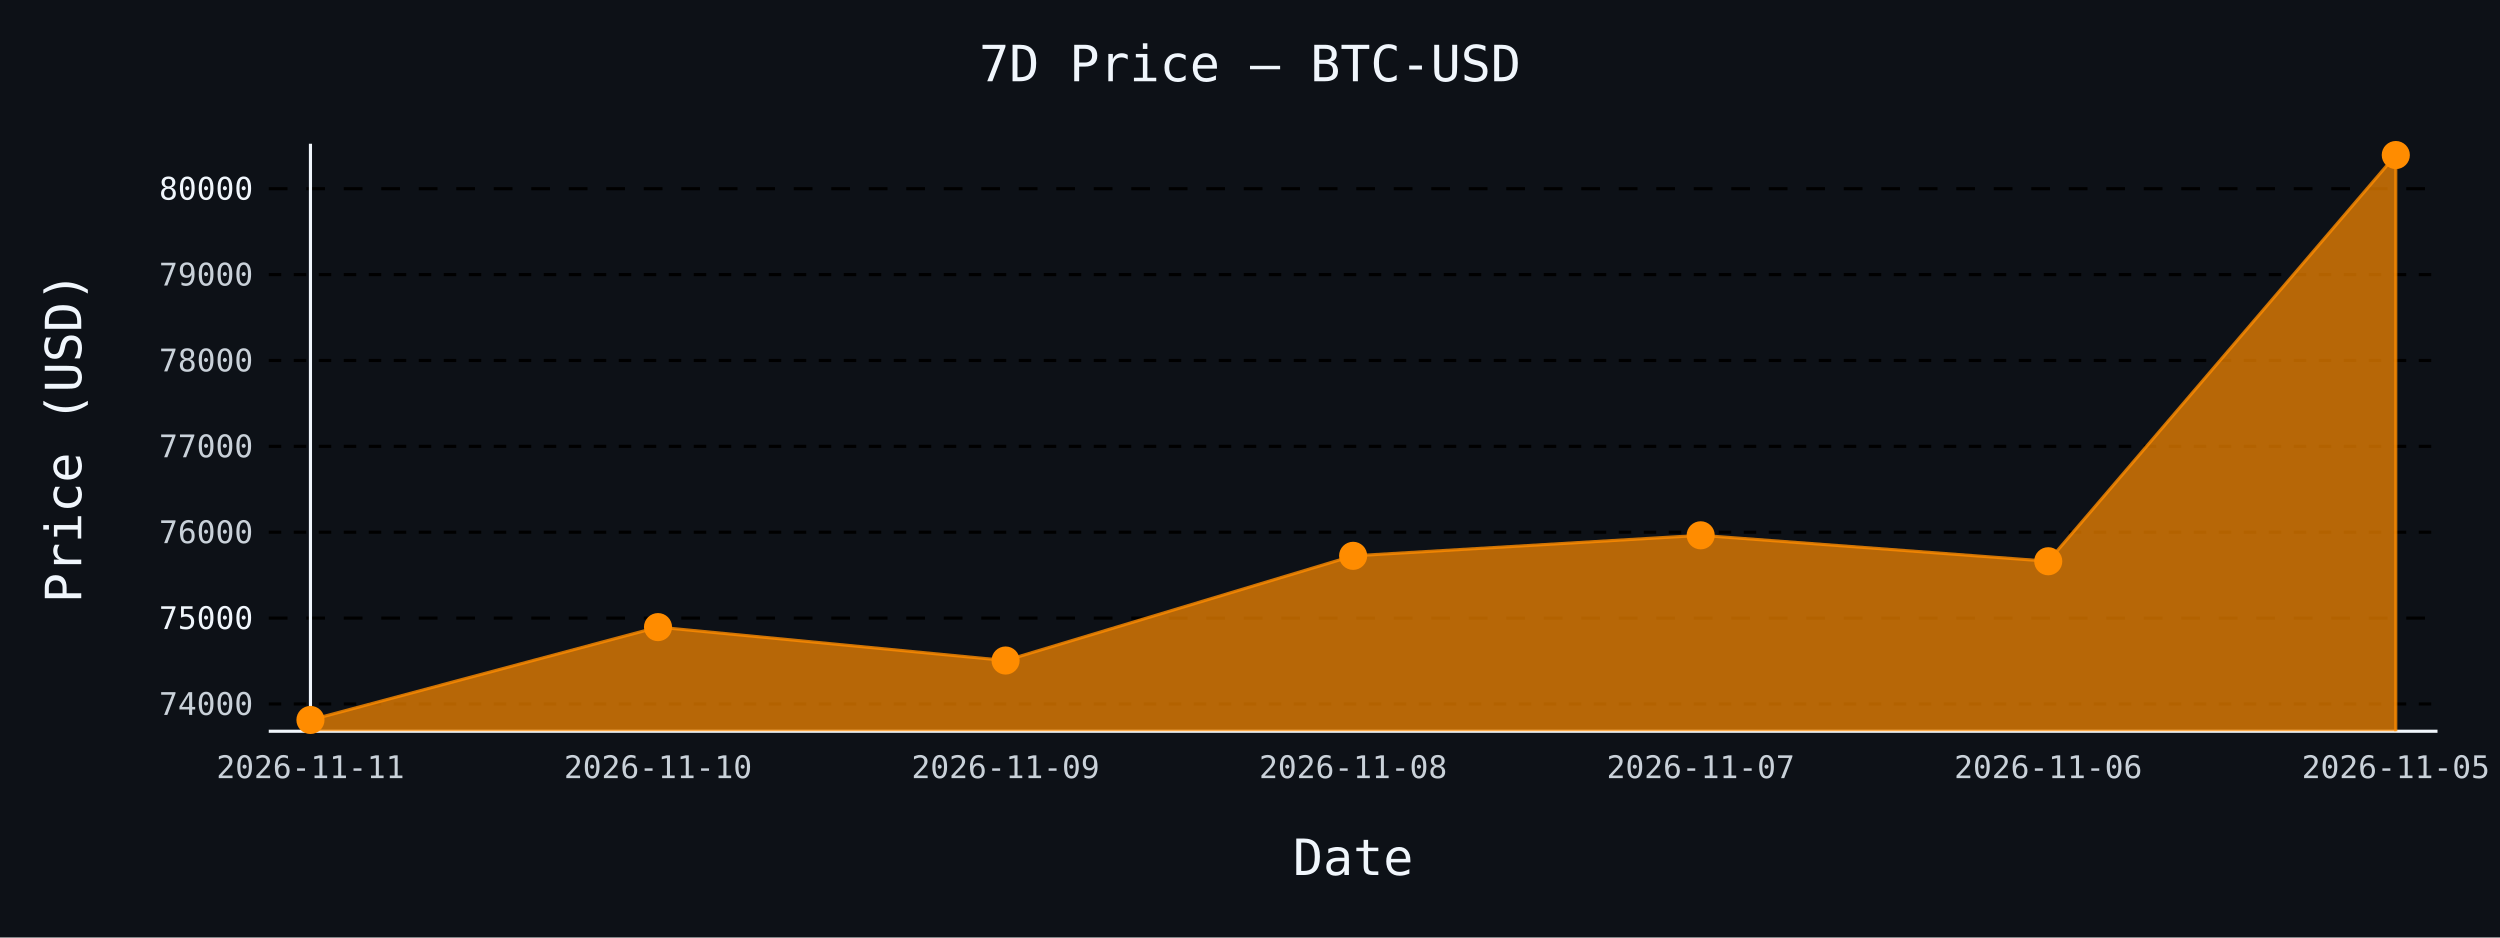
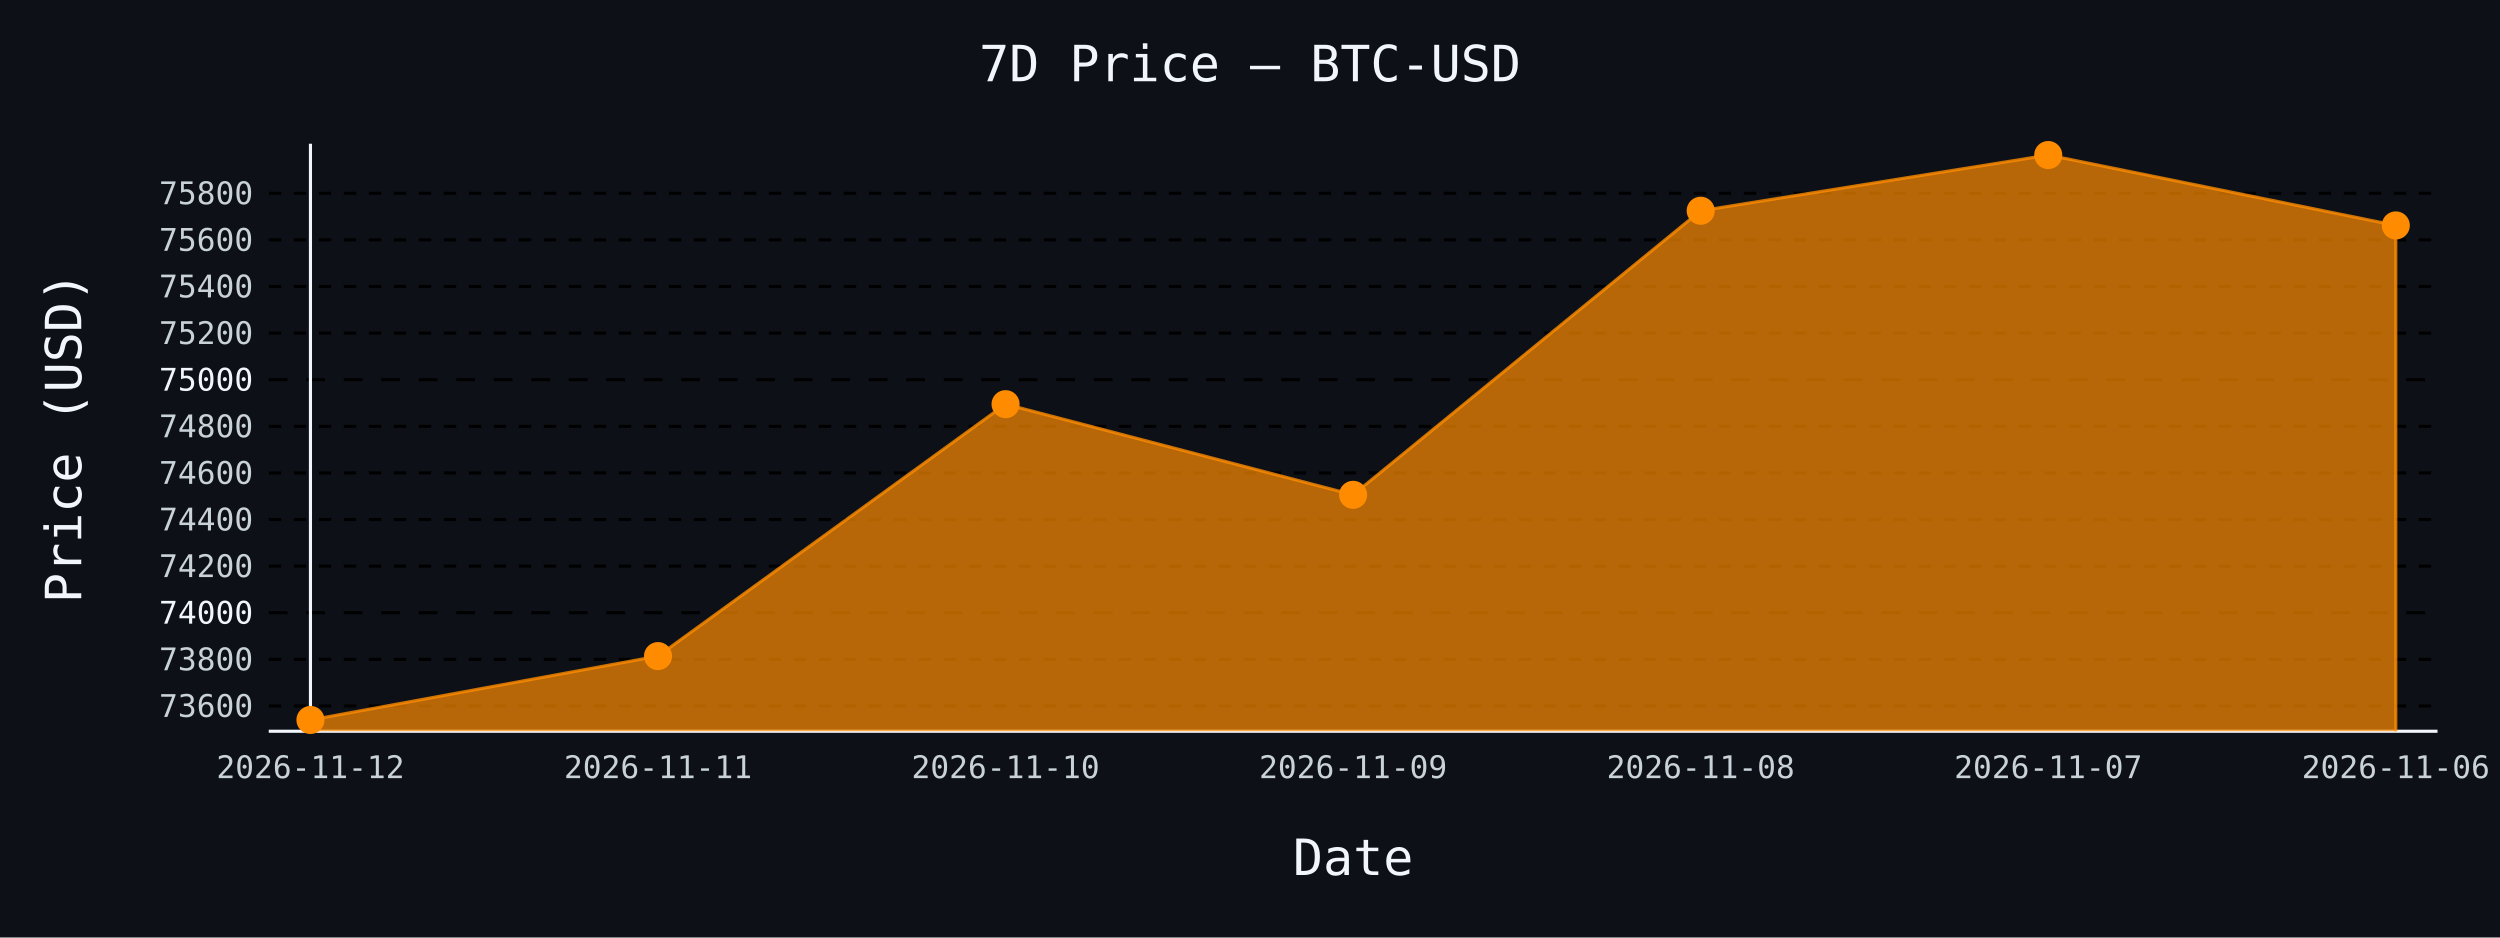
- <svg xmlns="http://www.w3.org/2000/svg" id="chart-a412b9ca-e47b-4ed1-a486-77ab578f2669" class="pygal-chart" viewBox="0 0 800 300">
+ <svg xmlns="http://www.w3.org/2000/svg" id="chart-53a719bc-6b60-4366-af61-81e46908d52a" class="pygal-chart" viewBox="0 0 800 300">
  <defs>
-     <style type="text/css">#chart-a412b9ca-e47b-4ed1-a486-77ab578f2669{-webkit-user-select:none;-webkit-font-smoothing:antialiased;font-family:monospace}#chart-a412b9ca-e47b-4ed1-a486-77ab578f2669 .title{font-family:monospace;font-size:16px}#chart-a412b9ca-e47b-4ed1-a486-77ab578f2669 .legends .legend text{font-family:monospace;font-size:14px}#chart-a412b9ca-e47b-4ed1-a486-77ab578f2669 .axis text{font-family:monospace;font-size:10px}#chart-a412b9ca-e47b-4ed1-a486-77ab578f2669 .axis text.major{font-family:monospace;font-size:10px}#chart-a412b9ca-e47b-4ed1-a486-77ab578f2669 .text-overlay text.value{font-family:monospace;font-size:16px}#chart-a412b9ca-e47b-4ed1-a486-77ab578f2669 .text-overlay text.label{font-family:monospace;font-size:10px}#chart-a412b9ca-e47b-4ed1-a486-77ab578f2669 .tooltip{font-family:monospace;font-size:14px}#chart-a412b9ca-e47b-4ed1-a486-77ab578f2669 text.no_data{font-family:monospace;font-size:64px}
- #chart-a412b9ca-e47b-4ed1-a486-77ab578f2669{background-color:#0d1117}#chart-a412b9ca-e47b-4ed1-a486-77ab578f2669 path,#chart-a412b9ca-e47b-4ed1-a486-77ab578f2669 line,#chart-a412b9ca-e47b-4ed1-a486-77ab578f2669 rect,#chart-a412b9ca-e47b-4ed1-a486-77ab578f2669 circle{-webkit-transition:150ms;-moz-transition:150ms;transition:150ms}#chart-a412b9ca-e47b-4ed1-a486-77ab578f2669 .graph &gt; .background{fill:#0d1117}#chart-a412b9ca-e47b-4ed1-a486-77ab578f2669 .plot &gt; .background{fill:#0d1117}#chart-a412b9ca-e47b-4ed1-a486-77ab578f2669 .graph{fill:#c9d1d9}#chart-a412b9ca-e47b-4ed1-a486-77ab578f2669 text.no_data{fill:#f0f6fc}#chart-a412b9ca-e47b-4ed1-a486-77ab578f2669 .title{fill:#f0f6fc}#chart-a412b9ca-e47b-4ed1-a486-77ab578f2669 .legends .legend text{fill:#c9d1d9}#chart-a412b9ca-e47b-4ed1-a486-77ab578f2669 .legends .legend:hover text{fill:#f0f6fc}#chart-a412b9ca-e47b-4ed1-a486-77ab578f2669 .axis .line{stroke:#f0f6fc}#chart-a412b9ca-e47b-4ed1-a486-77ab578f2669 .axis .guide.line{stroke:#8b949e}#chart-a412b9ca-e47b-4ed1-a486-77ab578f2669 .axis .major.line{stroke:#c9d1d9}#chart-a412b9ca-e47b-4ed1-a486-77ab578f2669 .axis text.major{fill:#f0f6fc}#chart-a412b9ca-e47b-4ed1-a486-77ab578f2669 .axis.y .guides:hover .guide.line,#chart-a412b9ca-e47b-4ed1-a486-77ab578f2669 .line-graph .axis.x .guides:hover .guide.line,#chart-a412b9ca-e47b-4ed1-a486-77ab578f2669 .stackedline-graph .axis.x .guides:hover .guide.line,#chart-a412b9ca-e47b-4ed1-a486-77ab578f2669 .xy-graph .axis.x .guides:hover .guide.line{stroke:#f0f6fc}#chart-a412b9ca-e47b-4ed1-a486-77ab578f2669 .axis .guides:hover text{fill:#f0f6fc}#chart-a412b9ca-e47b-4ed1-a486-77ab578f2669 .reactive{fill-opacity:.7;stroke-opacity:.8;stroke-width:1}#chart-a412b9ca-e47b-4ed1-a486-77ab578f2669 .ci{stroke:#c9d1d9}#chart-a412b9ca-e47b-4ed1-a486-77ab578f2669 .reactive.active,#chart-a412b9ca-e47b-4ed1-a486-77ab578f2669 .active .reactive{fill-opacity:.8;stroke-opacity:.9;stroke-width:4}#chart-a412b9ca-e47b-4ed1-a486-77ab578f2669 .ci .reactive.active{stroke-width:1.5}#chart-a412b9ca-e47b-4ed1-a486-77ab578f2669 .series text{fill:#f0f6fc}#chart-a412b9ca-e47b-4ed1-a486-77ab578f2669 .tooltip rect{fill:#0d1117;stroke:#f0f6fc;-webkit-transition:opacity 150ms;-moz-transition:opacity 150ms;transition:opacity 150ms}#chart-a412b9ca-e47b-4ed1-a486-77ab578f2669 .tooltip .label{fill:#c9d1d9}#chart-a412b9ca-e47b-4ed1-a486-77ab578f2669 .tooltip .label{fill:#c9d1d9}#chart-a412b9ca-e47b-4ed1-a486-77ab578f2669 .tooltip .legend{font-size:.8em;fill:#8b949e}#chart-a412b9ca-e47b-4ed1-a486-77ab578f2669 .tooltip .x_label{font-size:.6em;fill:#f0f6fc}#chart-a412b9ca-e47b-4ed1-a486-77ab578f2669 .tooltip .xlink{font-size:.5em;text-decoration:underline}#chart-a412b9ca-e47b-4ed1-a486-77ab578f2669 .tooltip .value{font-size:1.5em}#chart-a412b9ca-e47b-4ed1-a486-77ab578f2669 .bound{font-size:.5em}#chart-a412b9ca-e47b-4ed1-a486-77ab578f2669 .max-value{font-size:.75em;fill:#8b949e}#chart-a412b9ca-e47b-4ed1-a486-77ab578f2669 .map-element{fill:#0d1117;stroke:#8b949e !important}#chart-a412b9ca-e47b-4ed1-a486-77ab578f2669 .map-element .reactive{fill-opacity:inherit;stroke-opacity:inherit}#chart-a412b9ca-e47b-4ed1-a486-77ab578f2669 .color-0,#chart-a412b9ca-e47b-4ed1-a486-77ab578f2669 .color-0 a:visited{stroke:#ff8c00;fill:#ff8c00}#chart-a412b9ca-e47b-4ed1-a486-77ab578f2669 .text-overlay .color-0 text{fill:black}
- #chart-a412b9ca-e47b-4ed1-a486-77ab578f2669 text.no_data{text-anchor:middle}#chart-a412b9ca-e47b-4ed1-a486-77ab578f2669 .guide.line{fill:none}#chart-a412b9ca-e47b-4ed1-a486-77ab578f2669 .centered{text-anchor:middle}#chart-a412b9ca-e47b-4ed1-a486-77ab578f2669 .title{text-anchor:middle}#chart-a412b9ca-e47b-4ed1-a486-77ab578f2669 .legends .legend text{fill-opacity:1}#chart-a412b9ca-e47b-4ed1-a486-77ab578f2669 .axis.x text{text-anchor:middle}#chart-a412b9ca-e47b-4ed1-a486-77ab578f2669 .axis.x:not(.web) text[transform]{text-anchor:start}#chart-a412b9ca-e47b-4ed1-a486-77ab578f2669 .axis.x:not(.web) text[transform].backwards{text-anchor:end}#chart-a412b9ca-e47b-4ed1-a486-77ab578f2669 .axis.y text{text-anchor:end}#chart-a412b9ca-e47b-4ed1-a486-77ab578f2669 .axis.y text[transform].backwards{text-anchor:start}#chart-a412b9ca-e47b-4ed1-a486-77ab578f2669 .axis.y2 text{text-anchor:start}#chart-a412b9ca-e47b-4ed1-a486-77ab578f2669 .axis.y2 text[transform].backwards{text-anchor:end}#chart-a412b9ca-e47b-4ed1-a486-77ab578f2669 .axis .guide.line{stroke-dasharray:4,4;stroke:black}#chart-a412b9ca-e47b-4ed1-a486-77ab578f2669 .axis .major.guide.line{stroke-dasharray:6,6;stroke:black}#chart-a412b9ca-e47b-4ed1-a486-77ab578f2669 .horizontal .axis.y .guide.line,#chart-a412b9ca-e47b-4ed1-a486-77ab578f2669 .horizontal .axis.y2 .guide.line,#chart-a412b9ca-e47b-4ed1-a486-77ab578f2669 .vertical .axis.x .guide.line{opacity:0}#chart-a412b9ca-e47b-4ed1-a486-77ab578f2669 .horizontal .axis.always_show .guide.line,#chart-a412b9ca-e47b-4ed1-a486-77ab578f2669 .vertical .axis.always_show .guide.line{opacity:1 !important}#chart-a412b9ca-e47b-4ed1-a486-77ab578f2669 .axis.y .guides:hover .guide.line,#chart-a412b9ca-e47b-4ed1-a486-77ab578f2669 .axis.y2 .guides:hover .guide.line,#chart-a412b9ca-e47b-4ed1-a486-77ab578f2669 .axis.x .guides:hover .guide.line{opacity:1}#chart-a412b9ca-e47b-4ed1-a486-77ab578f2669 .axis .guides:hover text{opacity:1}#chart-a412b9ca-e47b-4ed1-a486-77ab578f2669 .nofill{fill:none}#chart-a412b9ca-e47b-4ed1-a486-77ab578f2669 .subtle-fill{fill-opacity:.2}#chart-a412b9ca-e47b-4ed1-a486-77ab578f2669 .dot{stroke-width:1px;fill-opacity:1;stroke-opacity:1}#chart-a412b9ca-e47b-4ed1-a486-77ab578f2669 .dot.active{stroke-width:5px}#chart-a412b9ca-e47b-4ed1-a486-77ab578f2669 .dot.negative{fill:transparent}#chart-a412b9ca-e47b-4ed1-a486-77ab578f2669 text,#chart-a412b9ca-e47b-4ed1-a486-77ab578f2669 tspan{stroke:none !important}#chart-a412b9ca-e47b-4ed1-a486-77ab578f2669 .series text.active{opacity:1}#chart-a412b9ca-e47b-4ed1-a486-77ab578f2669 .tooltip rect{fill-opacity:.95;stroke-width:.5}#chart-a412b9ca-e47b-4ed1-a486-77ab578f2669 .tooltip text{fill-opacity:1}#chart-a412b9ca-e47b-4ed1-a486-77ab578f2669 .showable{visibility:hidden}#chart-a412b9ca-e47b-4ed1-a486-77ab578f2669 .showable.shown{visibility:visible}#chart-a412b9ca-e47b-4ed1-a486-77ab578f2669 .gauge-background{fill:rgba(229,229,229,1);stroke:none}#chart-a412b9ca-e47b-4ed1-a486-77ab578f2669 .bg-lines{stroke:#0d1117;stroke-width:2px}</style>
+     <style type="text/css">#chart-53a719bc-6b60-4366-af61-81e46908d52a{-webkit-user-select:none;-webkit-font-smoothing:antialiased;font-family:monospace}#chart-53a719bc-6b60-4366-af61-81e46908d52a .title{font-family:monospace;font-size:16px}#chart-53a719bc-6b60-4366-af61-81e46908d52a .legends .legend text{font-family:monospace;font-size:14px}#chart-53a719bc-6b60-4366-af61-81e46908d52a .axis text{font-family:monospace;font-size:10px}#chart-53a719bc-6b60-4366-af61-81e46908d52a .axis text.major{font-family:monospace;font-size:10px}#chart-53a719bc-6b60-4366-af61-81e46908d52a .text-overlay text.value{font-family:monospace;font-size:16px}#chart-53a719bc-6b60-4366-af61-81e46908d52a .text-overlay text.label{font-family:monospace;font-size:10px}#chart-53a719bc-6b60-4366-af61-81e46908d52a .tooltip{font-family:monospace;font-size:14px}#chart-53a719bc-6b60-4366-af61-81e46908d52a text.no_data{font-family:monospace;font-size:64px}
+ #chart-53a719bc-6b60-4366-af61-81e46908d52a{background-color:#0d1117}#chart-53a719bc-6b60-4366-af61-81e46908d52a path,#chart-53a719bc-6b60-4366-af61-81e46908d52a line,#chart-53a719bc-6b60-4366-af61-81e46908d52a rect,#chart-53a719bc-6b60-4366-af61-81e46908d52a circle{-webkit-transition:150ms;-moz-transition:150ms;transition:150ms}#chart-53a719bc-6b60-4366-af61-81e46908d52a .graph &gt; .background{fill:#0d1117}#chart-53a719bc-6b60-4366-af61-81e46908d52a .plot &gt; .background{fill:#0d1117}#chart-53a719bc-6b60-4366-af61-81e46908d52a .graph{fill:#c9d1d9}#chart-53a719bc-6b60-4366-af61-81e46908d52a text.no_data{fill:#f0f6fc}#chart-53a719bc-6b60-4366-af61-81e46908d52a .title{fill:#f0f6fc}#chart-53a719bc-6b60-4366-af61-81e46908d52a .legends .legend text{fill:#c9d1d9}#chart-53a719bc-6b60-4366-af61-81e46908d52a .legends .legend:hover text{fill:#f0f6fc}#chart-53a719bc-6b60-4366-af61-81e46908d52a .axis .line{stroke:#f0f6fc}#chart-53a719bc-6b60-4366-af61-81e46908d52a .axis .guide.line{stroke:#8b949e}#chart-53a719bc-6b60-4366-af61-81e46908d52a .axis .major.line{stroke:#c9d1d9}#chart-53a719bc-6b60-4366-af61-81e46908d52a .axis text.major{fill:#f0f6fc}#chart-53a719bc-6b60-4366-af61-81e46908d52a .axis.y .guides:hover .guide.line,#chart-53a719bc-6b60-4366-af61-81e46908d52a .line-graph .axis.x .guides:hover .guide.line,#chart-53a719bc-6b60-4366-af61-81e46908d52a .stackedline-graph .axis.x .guides:hover .guide.line,#chart-53a719bc-6b60-4366-af61-81e46908d52a .xy-graph .axis.x .guides:hover .guide.line{stroke:#f0f6fc}#chart-53a719bc-6b60-4366-af61-81e46908d52a .axis .guides:hover text{fill:#f0f6fc}#chart-53a719bc-6b60-4366-af61-81e46908d52a .reactive{fill-opacity:.7;stroke-opacity:.8;stroke-width:1}#chart-53a719bc-6b60-4366-af61-81e46908d52a .ci{stroke:#c9d1d9}#chart-53a719bc-6b60-4366-af61-81e46908d52a .reactive.active,#chart-53a719bc-6b60-4366-af61-81e46908d52a .active .reactive{fill-opacity:.8;stroke-opacity:.9;stroke-width:4}#chart-53a719bc-6b60-4366-af61-81e46908d52a .ci .reactive.active{stroke-width:1.5}#chart-53a719bc-6b60-4366-af61-81e46908d52a .series text{fill:#f0f6fc}#chart-53a719bc-6b60-4366-af61-81e46908d52a .tooltip rect{fill:#0d1117;stroke:#f0f6fc;-webkit-transition:opacity 150ms;-moz-transition:opacity 150ms;transition:opacity 150ms}#chart-53a719bc-6b60-4366-af61-81e46908d52a .tooltip .label{fill:#c9d1d9}#chart-53a719bc-6b60-4366-af61-81e46908d52a .tooltip .label{fill:#c9d1d9}#chart-53a719bc-6b60-4366-af61-81e46908d52a .tooltip .legend{font-size:.8em;fill:#8b949e}#chart-53a719bc-6b60-4366-af61-81e46908d52a .tooltip .x_label{font-size:.6em;fill:#f0f6fc}#chart-53a719bc-6b60-4366-af61-81e46908d52a .tooltip .xlink{font-size:.5em;text-decoration:underline}#chart-53a719bc-6b60-4366-af61-81e46908d52a .tooltip .value{font-size:1.5em}#chart-53a719bc-6b60-4366-af61-81e46908d52a .bound{font-size:.5em}#chart-53a719bc-6b60-4366-af61-81e46908d52a .max-value{font-size:.75em;fill:#8b949e}#chart-53a719bc-6b60-4366-af61-81e46908d52a .map-element{fill:#0d1117;stroke:#8b949e !important}#chart-53a719bc-6b60-4366-af61-81e46908d52a .map-element .reactive{fill-opacity:inherit;stroke-opacity:inherit}#chart-53a719bc-6b60-4366-af61-81e46908d52a .color-0,#chart-53a719bc-6b60-4366-af61-81e46908d52a .color-0 a:visited{stroke:#ff8c00;fill:#ff8c00}#chart-53a719bc-6b60-4366-af61-81e46908d52a .text-overlay .color-0 text{fill:black}
+ #chart-53a719bc-6b60-4366-af61-81e46908d52a text.no_data{text-anchor:middle}#chart-53a719bc-6b60-4366-af61-81e46908d52a .guide.line{fill:none}#chart-53a719bc-6b60-4366-af61-81e46908d52a .centered{text-anchor:middle}#chart-53a719bc-6b60-4366-af61-81e46908d52a .title{text-anchor:middle}#chart-53a719bc-6b60-4366-af61-81e46908d52a .legends .legend text{fill-opacity:1}#chart-53a719bc-6b60-4366-af61-81e46908d52a .axis.x text{text-anchor:middle}#chart-53a719bc-6b60-4366-af61-81e46908d52a .axis.x:not(.web) text[transform]{text-anchor:start}#chart-53a719bc-6b60-4366-af61-81e46908d52a .axis.x:not(.web) text[transform].backwards{text-anchor:end}#chart-53a719bc-6b60-4366-af61-81e46908d52a .axis.y text{text-anchor:end}#chart-53a719bc-6b60-4366-af61-81e46908d52a .axis.y text[transform].backwards{text-anchor:start}#chart-53a719bc-6b60-4366-af61-81e46908d52a .axis.y2 text{text-anchor:start}#chart-53a719bc-6b60-4366-af61-81e46908d52a .axis.y2 text[transform].backwards{text-anchor:end}#chart-53a719bc-6b60-4366-af61-81e46908d52a .axis .guide.line{stroke-dasharray:4,4;stroke:black}#chart-53a719bc-6b60-4366-af61-81e46908d52a .axis .major.guide.line{stroke-dasharray:6,6;stroke:black}#chart-53a719bc-6b60-4366-af61-81e46908d52a .horizontal .axis.y .guide.line,#chart-53a719bc-6b60-4366-af61-81e46908d52a .horizontal .axis.y2 .guide.line,#chart-53a719bc-6b60-4366-af61-81e46908d52a .vertical .axis.x .guide.line{opacity:0}#chart-53a719bc-6b60-4366-af61-81e46908d52a .horizontal .axis.always_show .guide.line,#chart-53a719bc-6b60-4366-af61-81e46908d52a .vertical .axis.always_show .guide.line{opacity:1 !important}#chart-53a719bc-6b60-4366-af61-81e46908d52a .axis.y .guides:hover .guide.line,#chart-53a719bc-6b60-4366-af61-81e46908d52a .axis.y2 .guides:hover .guide.line,#chart-53a719bc-6b60-4366-af61-81e46908d52a .axis.x .guides:hover .guide.line{opacity:1}#chart-53a719bc-6b60-4366-af61-81e46908d52a .axis .guides:hover text{opacity:1}#chart-53a719bc-6b60-4366-af61-81e46908d52a .nofill{fill:none}#chart-53a719bc-6b60-4366-af61-81e46908d52a .subtle-fill{fill-opacity:.2}#chart-53a719bc-6b60-4366-af61-81e46908d52a .dot{stroke-width:1px;fill-opacity:1;stroke-opacity:1}#chart-53a719bc-6b60-4366-af61-81e46908d52a .dot.active{stroke-width:5px}#chart-53a719bc-6b60-4366-af61-81e46908d52a .dot.negative{fill:transparent}#chart-53a719bc-6b60-4366-af61-81e46908d52a text,#chart-53a719bc-6b60-4366-af61-81e46908d52a tspan{stroke:none !important}#chart-53a719bc-6b60-4366-af61-81e46908d52a .series text.active{opacity:1}#chart-53a719bc-6b60-4366-af61-81e46908d52a .tooltip rect{fill-opacity:.95;stroke-width:.5}#chart-53a719bc-6b60-4366-af61-81e46908d52a .tooltip text{fill-opacity:1}#chart-53a719bc-6b60-4366-af61-81e46908d52a .showable{visibility:hidden}#chart-53a719bc-6b60-4366-af61-81e46908d52a .showable.shown{visibility:visible}#chart-53a719bc-6b60-4366-af61-81e46908d52a .gauge-background{fill:rgba(229,229,229,1);stroke:none}#chart-53a719bc-6b60-4366-af61-81e46908d52a .bg-lines{stroke:#0d1117;stroke-width:2px}</style>
  </defs>
  <g class="graph line-graph vertical">
    <rect x="0" y="0" width="800" height="300" class="background" />
    <g transform="translate(86, 46)" class="plot">
      <rect x="0" y="0" width="694.0" height="188" class="background" />
      <g class="axis y always_show">
        <path d="M0 188 h694" class="line" />
        <g class="guides">
-           <path d="M0 179.273 h694" class="guide line" />
-           <text x="-5" y="182.773" class="">74000</text>
+           <path d="M0 179.91 h694" class="guide line" />
+           <text x="-5" y="183.41" class="">73600</text>
        </g>
        <g class="guides">
-           <path d="M0 151.792 h694" class="major guide line" />
-           <text x="-5" y="155.292" class="major">75000</text>
+           <path d="M0 164.995 h694" class="guide line" />
+           <text x="-5" y="168.495" class="">73800</text>
        </g>
        <g class="guides">
-           <path d="M0 124.311 h694" class="guide line" />
-           <text x="-5" y="127.811" class="">76000</text>
+           <path d="M0 150.08 h694" class="major guide line" />
+           <text x="-5" y="153.58" class="major">74000</text>
        </g>
        <g class="guides">
-           <path d="M0 96.831 h694" class="guide line" />
-           <text x="-5" y="100.331" class="">77000</text>
+           <path d="M0 135.165 h694" class="guide line" />
+           <text x="-5" y="138.665" class="">74200</text>
        </g>
        <g class="guides">
-           <path d="M0 69.35 h694" class="guide line" />
-           <text x="-5" y="72.85" class="">78000</text>
+           <path d="M0 120.25 h694" class="guide line" />
+           <text x="-5" y="123.75" class="">74400</text>
        </g>
        <g class="guides">
-           <path d="M0 41.869 h694" class="guide line" />
-           <text x="-5" y="45.369" class="">79000</text>
+           <path d="M0 105.335 h694" class="guide line" />
+           <text x="-5" y="108.835" class="">74600</text>
        </g>
        <g class="guides">
-           <path d="M0 14.388 h694" class="major guide line" />
-           <text x="-5" y="17.888" class="major">80000</text>
+           <path d="M0 90.42 h694" class="guide line" />
+           <text x="-5" y="93.92" class="">74800</text>
+         </g>
+         <g class="guides">
+           <path d="M0 75.505 h694" class="major guide line" />
+           <text x="-5" y="79.005" class="major">75000</text>
+         </g>
+         <g class="guides">
+           <path d="M0 60.591 h694" class="guide line" />
+           <text x="-5" y="64.091" class="">75200</text>
+         </g>
+         <g class="guides">
+           <path d="M0 45.676 h694" class="guide line" />
+           <text x="-5" y="49.176" class="">75400</text>
+         </g>
+         <g class="guides">
+           <path d="M0 30.761 h694" class="guide line" />
+           <text x="-5" y="34.261" class="">75600</text>
+         </g>
+         <g class="guides">
+           <path d="M0 15.846 h694" class="guide line" />
+           <text x="-5" y="19.346" class="">75800</text>
        </g>
      </g>
      <g class="axis x">
        <g class="guides">
          <path d="M13.346 0 v188" class="line" />
-           <text x="13.346" y="203.0" class="">2026-11-11</text>
+           <text x="13.346" y="203.0" class="">2026-11-12</text>
        </g>
        <g class="guides">
          <path d="M124.564 0 v188" class="guide line" />
-           <text x="124.564" y="203.0" class="">2026-11-10</text>
+           <text x="124.564" y="203.0" class="">2026-11-11</text>
        </g>
        <g class="guides">
          <path d="M235.782 0 v188" class="guide line" />
-           <text x="235.782" y="203.0" class="">2026-11-09</text>
+           <text x="235.782" y="203.0" class="">2026-11-10</text>
        </g>
        <g class="guides">
          <path d="M347 0 v188" class="guide line" />
-           <text x="347.0" y="203.0" class="">2026-11-08</text>
+           <text x="347.0" y="203.0" class="">2026-11-09</text>
        </g>
        <g class="guides">
          <path d="M458.218 0 v188" class="guide line" />
-           <text x="458.218" y="203.0" class="">2026-11-07</text>
+           <text x="458.218" y="203.0" class="">2026-11-08</text>
        </g>
        <g class="guides">
          <path d="M569.436 0 v188" class="guide line" />
-           <text x="569.436" y="203.0" class="">2026-11-06</text>
+           <text x="569.436" y="203.0" class="">2026-11-07</text>
        </g>
        <g class="guides">
          <path d="M680.654 0 v188" class="guide line" />
-           <text x="680.654" y="203.0" class="">2026-11-05</text>
+           <text x="680.654" y="203.0" class="">2026-11-06</text>
        </g>
      </g>
      <g class="series serie-0 color-0">
-         <path d="M13.346 188 L13.346 184.385 124.564 154.678 235.782 165.368 347 131.869 458.218 125.301 569.436 133.6 680.654 3.615 680.654 188" class="line reactive" />
+         <path d="M13.346 188 L13.346 184.385 124.564 163.951 235.782 83.336 347 112.345 458.218 21.439 569.436 3.615 680.654 26.137 680.654 188" class="line reactive" />
      </g>
    </g>
    <g class="titles">
      <text x="400.0" y="26" class="title plot_title">7D Price — BTC-USD</text>
      <text x="433.0" y="280" class="title">Date</text>
      <text x="0" y="166.0" class="title" transform="rotate(-90 0 140)">Price (USD)</text>
    </g>
    <g transform="translate(86, 46)" class="plot overlay">
      <g class="series serie-0 color-0">
        <g class="dots">
          <circle cx="13.346" cy="184.385" r="4" class="dot reactive tooltip-trigger" />
        </g>
        <g class="dots">
-           <circle cx="124.564" cy="154.678" r="4" class="dot reactive tooltip-trigger" />
+           <circle cx="124.564" cy="163.951" r="4" class="dot reactive tooltip-trigger" />
        </g>
        <g class="dots">
-           <circle cx="235.782" cy="165.368" r="4" class="dot reactive tooltip-trigger" />
+           <circle cx="235.782" cy="83.336" r="4" class="dot reactive tooltip-trigger" />
        </g>
        <g class="dots">
-           <circle cx="347.0" cy="131.869" r="4" class="dot reactive tooltip-trigger" />
+           <circle cx="347.0" cy="112.345" r="4" class="dot reactive tooltip-trigger" />
        </g>
        <g class="dots">
-           <circle cx="458.218" cy="125.301" r="4" class="dot reactive tooltip-trigger" />
+           <circle cx="458.218" cy="21.439" r="4" class="dot reactive tooltip-trigger" />
        </g>
        <g class="dots">
-           <circle cx="569.436" cy="133.6" r="4" class="dot reactive tooltip-trigger" />
+           <circle cx="569.436" cy="3.615" r="4" class="dot reactive tooltip-trigger" />
        </g>
        <g class="dots">
-           <circle cx="680.654" cy="3.615" r="4" class="dot reactive tooltip-trigger" />
+           <circle cx="680.654" cy="26.137" r="4" class="dot reactive tooltip-trigger" />
        </g>
      </g>
    </g>
    <g transform="translate(86, 46)" class="plot text-overlay">
      <g class="series serie-0 color-0" />
    </g>
    <g transform="translate(86, 46)" class="plot tooltip-overlay">
      <g transform="translate(0 0)" style="opacity: 0" class="tooltip">
        <rect rx="0" ry="0" width="0" height="0" class="tooltip-box" />
        <g class="text" />
      </g>
    </g>
  </g>
</svg>
